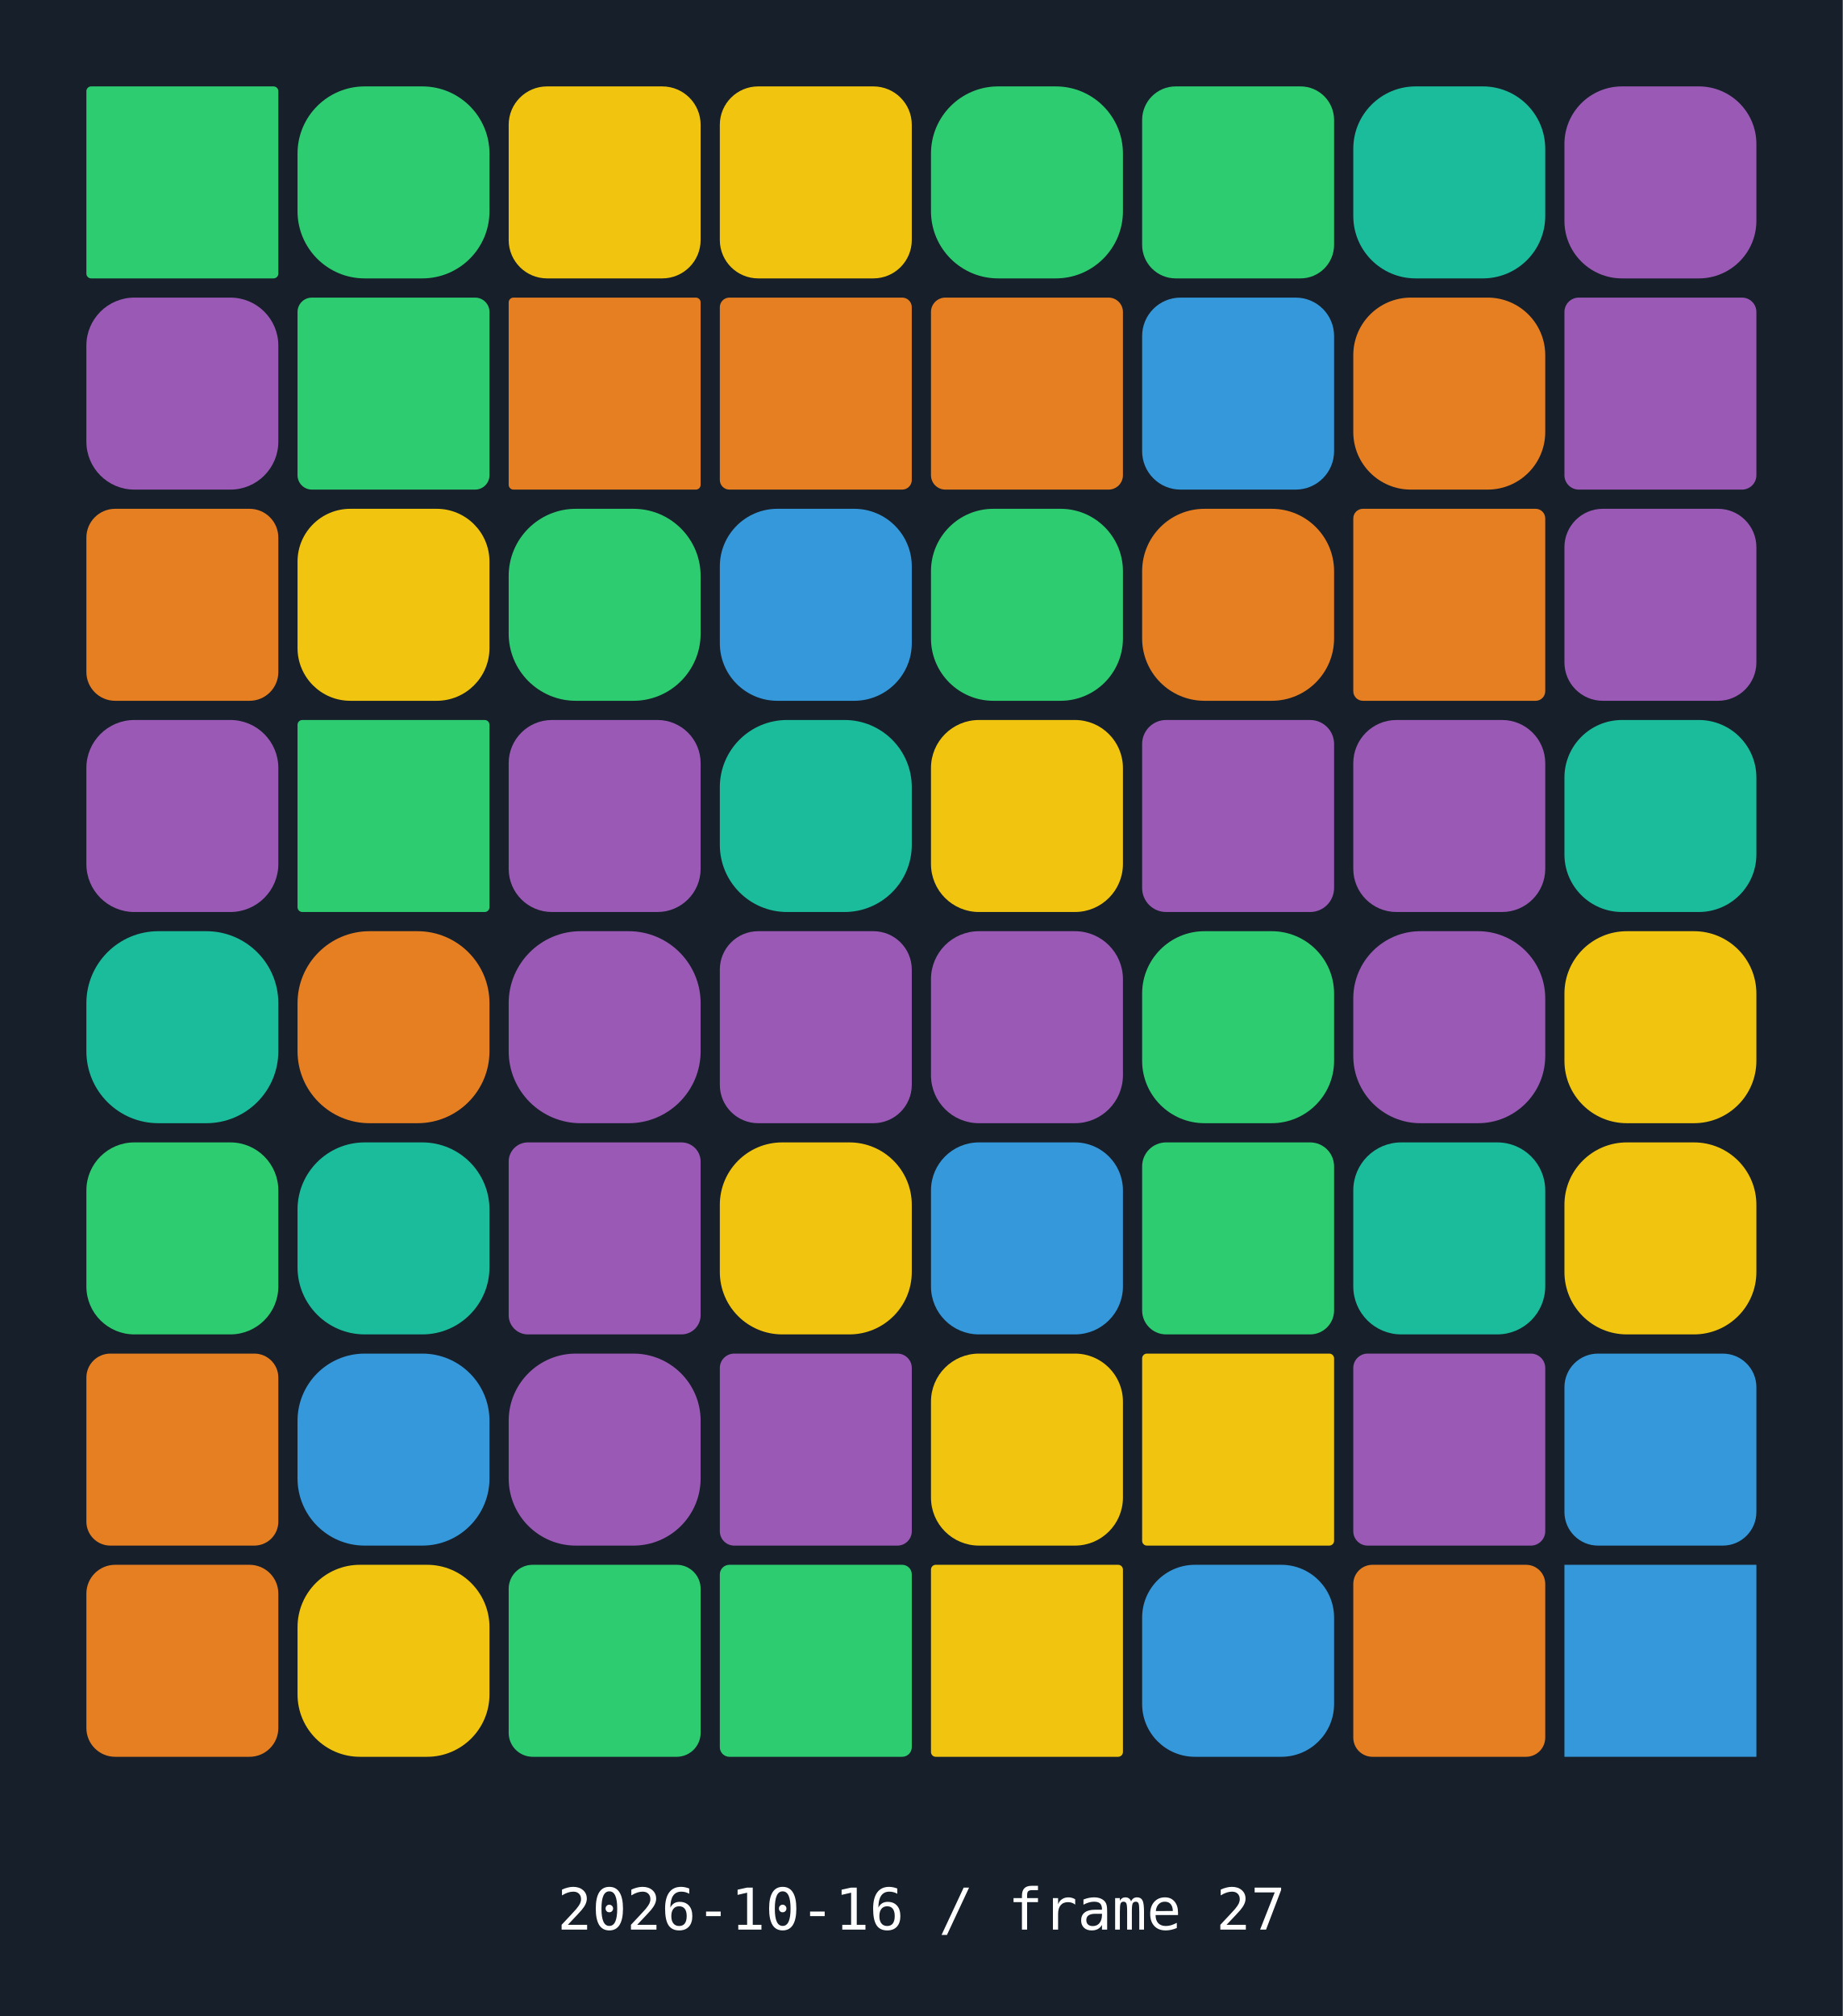
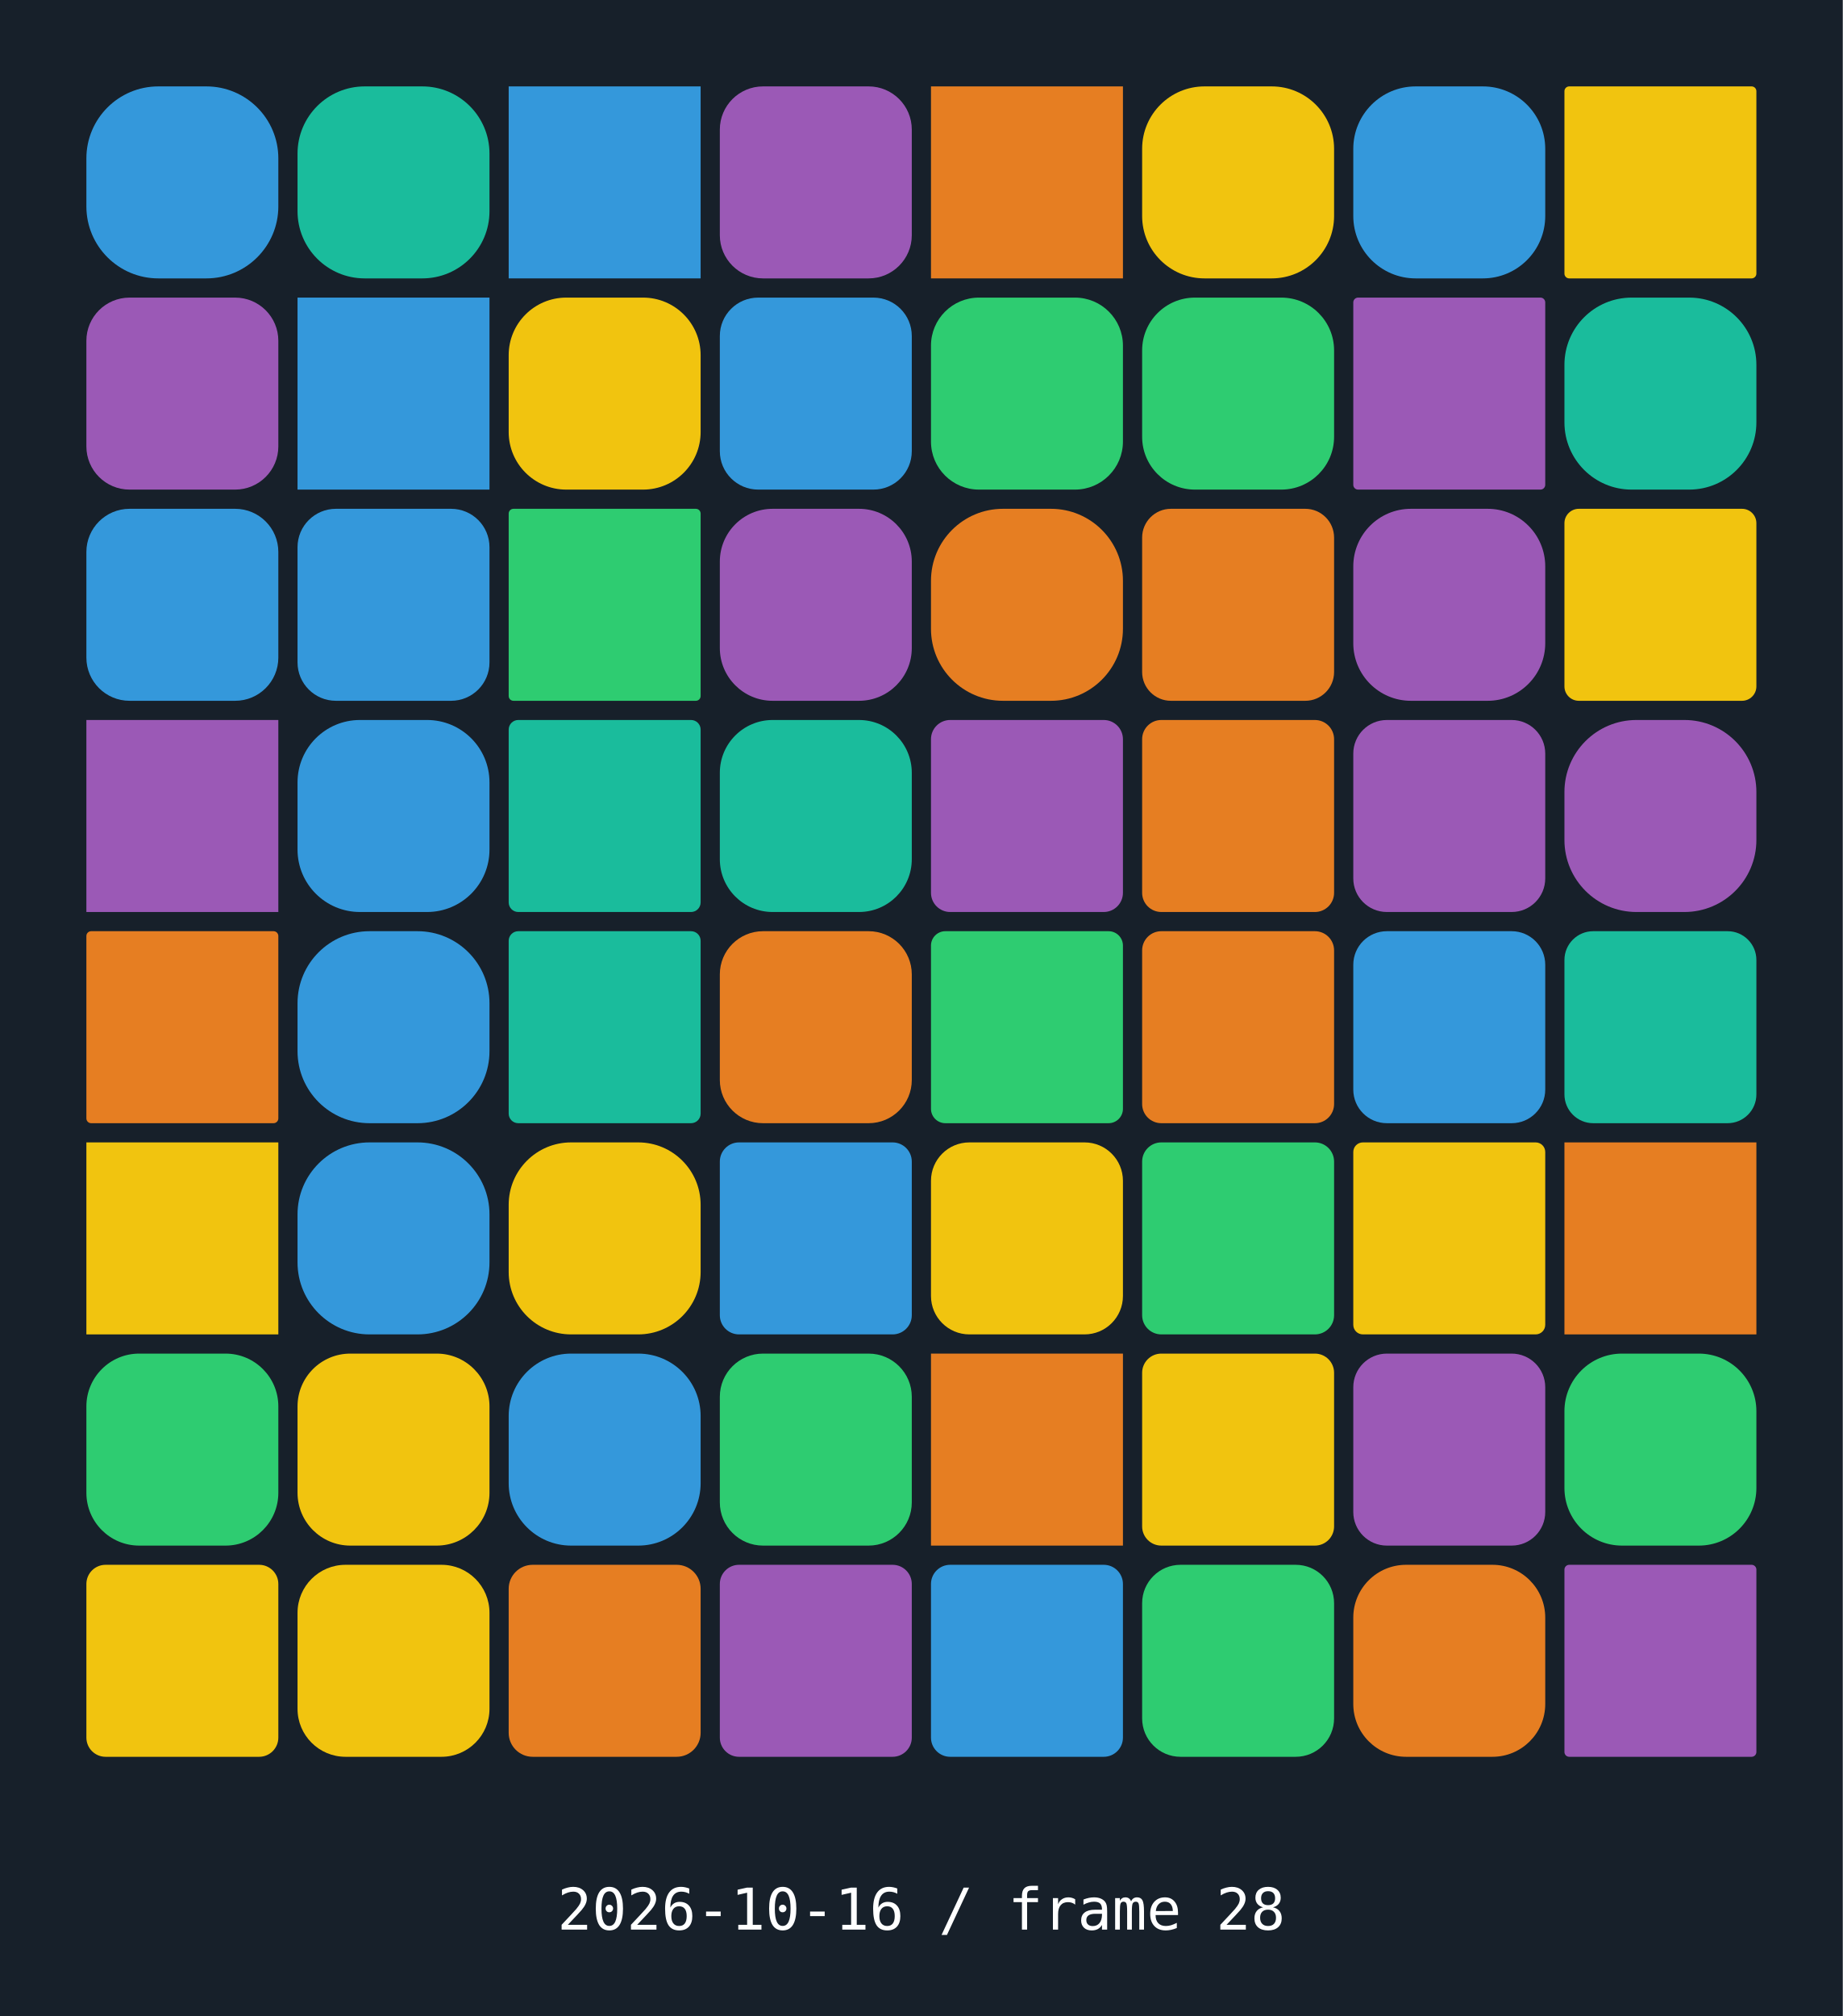
<svg xmlns="http://www.w3.org/2000/svg" width="384" height="420" viewBox="0 0 384 420">
  <rect width="384" height="420" fill="#17202a" />
-   <rect x="18" y="18" width="40" height="40" rx="1" fill="#2ecc71" />
-   <rect x="62" y="18" width="40" height="40" rx="14" fill="#2ecc71" />
-   <rect x="106" y="18" width="40" height="40" rx="8" fill="#f1c40f" />
-   <rect x="150" y="18" width="40" height="40" rx="8" fill="#f1c40f" />
-   <rect x="194" y="18" width="40" height="40" rx="14" fill="#2ecc71" />
-   <rect x="238" y="18" width="40" height="40" rx="7" fill="#2ecc71" />
-   <rect x="282" y="18" width="40" height="40" rx="13" fill="#1abc9c" />
-   <rect x="326" y="18" width="40" height="40" rx="12" fill="#9b59b6" />
-   <rect x="18" y="62" width="40" height="40" rx="10" fill="#9b59b6" />
-   <rect x="62" y="62" width="40" height="40" rx="3" fill="#2ecc71" />
-   <rect x="106" y="62" width="40" height="40" rx="1" fill="#e67e22" />
-   <rect x="150" y="62" width="40" height="40" rx="2" fill="#e67e22" />
-   <rect x="194" y="62" width="40" height="40" rx="3" fill="#e67e22" />
-   <rect x="238" y="62" width="40" height="40" rx="8" fill="#3498db" />
-   <rect x="282" y="62" width="40" height="40" rx="12" fill="#e67e22" />
-   <rect x="326" y="62" width="40" height="40" rx="3" fill="#9b59b6" />
-   <rect x="18" y="106" width="40" height="40" rx="6" fill="#e67e22" />
-   <rect x="62" y="106" width="40" height="40" rx="11" fill="#f1c40f" />
-   <rect x="106" y="106" width="40" height="40" rx="14" fill="#2ecc71" />
-   <rect x="150" y="106" width="40" height="40" rx="12" fill="#3498db" />
-   <rect x="194" y="106" width="40" height="40" rx="13" fill="#2ecc71" />
-   <rect x="238" y="106" width="40" height="40" rx="13" fill="#e67e22" />
-   <rect x="282" y="106" width="40" height="40" rx="2" fill="#e67e22" />
-   <rect x="326" y="106" width="40" height="40" rx="8" fill="#9b59b6" />
-   <rect x="18" y="150" width="40" height="40" rx="10" fill="#9b59b6" />
-   <rect x="62" y="150" width="40" height="40" rx="1" fill="#2ecc71" />
-   <rect x="106" y="150" width="40" height="40" rx="9" fill="#9b59b6" />
-   <rect x="150" y="150" width="40" height="40" rx="14" fill="#1abc9c" />
-   <rect x="194" y="150" width="40" height="40" rx="10" fill="#f1c40f" />
-   <rect x="238" y="150" width="40" height="40" rx="5" fill="#9b59b6" />
-   <rect x="282" y="150" width="40" height="40" rx="9" fill="#9b59b6" />
-   <rect x="326" y="150" width="40" height="40" rx="12" fill="#1abc9c" />
-   <rect x="18" y="194" width="40" height="40" rx="15" fill="#1abc9c" />
-   <rect x="62" y="194" width="40" height="40" rx="15" fill="#e67e22" />
-   <rect x="106" y="194" width="40" height="40" rx="15" fill="#9b59b6" />
-   <rect x="150" y="194" width="40" height="40" rx="8" fill="#9b59b6" />
-   <rect x="194" y="194" width="40" height="40" rx="10" fill="#9b59b6" />
-   <rect x="238" y="194" width="40" height="40" rx="13" fill="#2ecc71" />
-   <rect x="282" y="194" width="40" height="40" rx="14" fill="#9b59b6" />
-   <rect x="326" y="194" width="40" height="40" rx="13" fill="#f1c40f" />
-   <rect x="18" y="238" width="40" height="40" rx="10" fill="#2ecc71" />
-   <rect x="62" y="238" width="40" height="40" rx="14" fill="#1abc9c" />
-   <rect x="106" y="238" width="40" height="40" rx="4" fill="#9b59b6" />
-   <rect x="150" y="238" width="40" height="40" rx="13" fill="#f1c40f" />
-   <rect x="194" y="238" width="40" height="40" rx="10" fill="#3498db" />
-   <rect x="238" y="238" width="40" height="40" rx="5" fill="#2ecc71" />
-   <rect x="282" y="238" width="40" height="40" rx="10" fill="#1abc9c" />
-   <rect x="326" y="238" width="40" height="40" rx="13" fill="#f1c40f" />
-   <rect x="18" y="282" width="40" height="40" rx="5" fill="#e67e22" />
-   <rect x="62" y="282" width="40" height="40" rx="14" fill="#3498db" />
-   <rect x="106" y="282" width="40" height="40" rx="14" fill="#9b59b6" />
-   <rect x="150" y="282" width="40" height="40" rx="3" fill="#9b59b6" />
-   <rect x="194" y="282" width="40" height="40" rx="10" fill="#f1c40f" />
-   <rect x="238" y="282" width="40" height="40" rx="1" fill="#f1c40f" />
-   <rect x="282" y="282" width="40" height="40" rx="3" fill="#9b59b6" />
-   <rect x="326" y="282" width="40" height="40" rx="7" fill="#3498db" />
-   <rect x="18" y="326" width="40" height="40" rx="6" fill="#e67e22" />
-   <rect x="62" y="326" width="40" height="40" rx="13" fill="#f1c40f" />
-   <rect x="106" y="326" width="40" height="40" rx="5" fill="#2ecc71" />
-   <rect x="150" y="326" width="40" height="40" rx="2" fill="#2ecc71" />
-   <rect x="194" y="326" width="40" height="40" rx="1" fill="#f1c40f" />
-   <rect x="238" y="326" width="40" height="40" rx="11" fill="#3498db" />
-   <rect x="282" y="326" width="40" height="40" rx="4" fill="#e67e22" />
-   <rect x="326" y="326" width="40" height="40" rx="0" fill="#3498db" />
-   <text x="192" y="402" text-anchor="middle" fill="#ffffff" font-family="monospace">2026-10-16 / frame 27</text>
+   <rect x="18" y="18" width="40" height="40" rx="15" fill="#3498db" />
+   <rect x="62" y="18" width="40" height="40" rx="14" fill="#1abc9c" />
+   <rect x="106" y="18" width="40" height="40" rx="0" fill="#3498db" />
+   <rect x="150" y="18" width="40" height="40" rx="9" fill="#9b59b6" />
+   <rect x="194" y="18" width="40" height="40" rx="0" fill="#e67e22" />
+   <rect x="238" y="18" width="40" height="40" rx="13" fill="#f1c40f" />
+   <rect x="282" y="18" width="40" height="40" rx="13" fill="#3498db" />
+   <rect x="326" y="18" width="40" height="40" rx="1" fill="#f1c40f" />
+   <rect x="18" y="62" width="40" height="40" rx="9" fill="#9b59b6" />
+   <rect x="62" y="62" width="40" height="40" rx="0" fill="#3498db" />
+   <rect x="106" y="62" width="40" height="40" rx="12" fill="#f1c40f" />
+   <rect x="150" y="62" width="40" height="40" rx="8" fill="#3498db" />
+   <rect x="194" y="62" width="40" height="40" rx="10" fill="#2ecc71" />
+   <rect x="238" y="62" width="40" height="40" rx="11" fill="#2ecc71" />
+   <rect x="282" y="62" width="40" height="40" rx="1" fill="#9b59b6" />
+   <rect x="326" y="62" width="40" height="40" rx="14" fill="#1abc9c" />
+   <rect x="18" y="106" width="40" height="40" rx="9" fill="#3498db" />
+   <rect x="62" y="106" width="40" height="40" rx="8" fill="#3498db" />
+   <rect x="106" y="106" width="40" height="40" rx="1" fill="#2ecc71" />
+   <rect x="150" y="106" width="40" height="40" rx="11" fill="#9b59b6" />
+   <rect x="194" y="106" width="40" height="40" rx="15" fill="#e67e22" />
+   <rect x="238" y="106" width="40" height="40" rx="6" fill="#e67e22" />
+   <rect x="282" y="106" width="40" height="40" rx="12" fill="#9b59b6" />
+   <rect x="326" y="106" width="40" height="40" rx="3" fill="#f1c40f" />
+   <rect x="18" y="150" width="40" height="40" rx="0" fill="#9b59b6" />
+   <rect x="62" y="150" width="40" height="40" rx="13" fill="#3498db" />
+   <rect x="106" y="150" width="40" height="40" rx="2" fill="#1abc9c" />
+   <rect x="150" y="150" width="40" height="40" rx="11" fill="#1abc9c" />
+   <rect x="194" y="150" width="40" height="40" rx="4" fill="#9b59b6" />
+   <rect x="238" y="150" width="40" height="40" rx="4" fill="#e67e22" />
+   <rect x="282" y="150" width="40" height="40" rx="7" fill="#9b59b6" />
+   <rect x="326" y="150" width="40" height="40" rx="15" fill="#9b59b6" />
+   <rect x="18" y="194" width="40" height="40" rx="1" fill="#e67e22" />
+   <rect x="62" y="194" width="40" height="40" rx="15" fill="#3498db" />
+   <rect x="106" y="194" width="40" height="40" rx="2" fill="#1abc9c" />
+   <rect x="150" y="194" width="40" height="40" rx="9" fill="#e67e22" />
+   <rect x="194" y="194" width="40" height="40" rx="3" fill="#2ecc71" />
+   <rect x="238" y="194" width="40" height="40" rx="4" fill="#e67e22" />
+   <rect x="282" y="194" width="40" height="40" rx="7" fill="#3498db" />
+   <rect x="326" y="194" width="40" height="40" rx="6" fill="#1abc9c" />
+   <rect x="18" y="238" width="40" height="40" rx="0" fill="#f1c40f" />
+   <rect x="62" y="238" width="40" height="40" rx="15" fill="#3498db" />
+   <rect x="106" y="238" width="40" height="40" rx="13" fill="#f1c40f" />
+   <rect x="150" y="238" width="40" height="40" rx="4" fill="#3498db" />
+   <rect x="194" y="238" width="40" height="40" rx="8" fill="#f1c40f" />
+   <rect x="238" y="238" width="40" height="40" rx="4" fill="#2ecc71" />
+   <rect x="282" y="238" width="40" height="40" rx="2" fill="#f1c40f" />
+   <rect x="326" y="238" width="40" height="40" rx="0" fill="#e67e22" />
+   <rect x="18" y="282" width="40" height="40" rx="11" fill="#2ecc71" />
+   <rect x="62" y="282" width="40" height="40" rx="11" fill="#f1c40f" />
+   <rect x="106" y="282" width="40" height="40" rx="13" fill="#3498db" />
+   <rect x="150" y="282" width="40" height="40" rx="9" fill="#2ecc71" />
+   <rect x="194" y="282" width="40" height="40" rx="0" fill="#e67e22" />
+   <rect x="238" y="282" width="40" height="40" rx="4" fill="#f1c40f" />
+   <rect x="282" y="282" width="40" height="40" rx="7" fill="#9b59b6" />
+   <rect x="326" y="282" width="40" height="40" rx="12" fill="#2ecc71" />
+   <rect x="18" y="326" width="40" height="40" rx="4" fill="#f1c40f" />
+   <rect x="62" y="326" width="40" height="40" rx="10" fill="#f1c40f" />
+   <rect x="106" y="326" width="40" height="40" rx="5" fill="#e67e22" />
+   <rect x="150" y="326" width="40" height="40" rx="4" fill="#9b59b6" />
+   <rect x="194" y="326" width="40" height="40" rx="4" fill="#3498db" />
+   <rect x="238" y="326" width="40" height="40" rx="8" fill="#2ecc71" />
+   <rect x="282" y="326" width="40" height="40" rx="11" fill="#e67e22" />
+   <rect x="326" y="326" width="40" height="40" rx="1" fill="#9b59b6" />
+   <text x="192" y="402" text-anchor="middle" fill="#ffffff" font-family="monospace">2026-10-16 / frame 28</text>
</svg>
